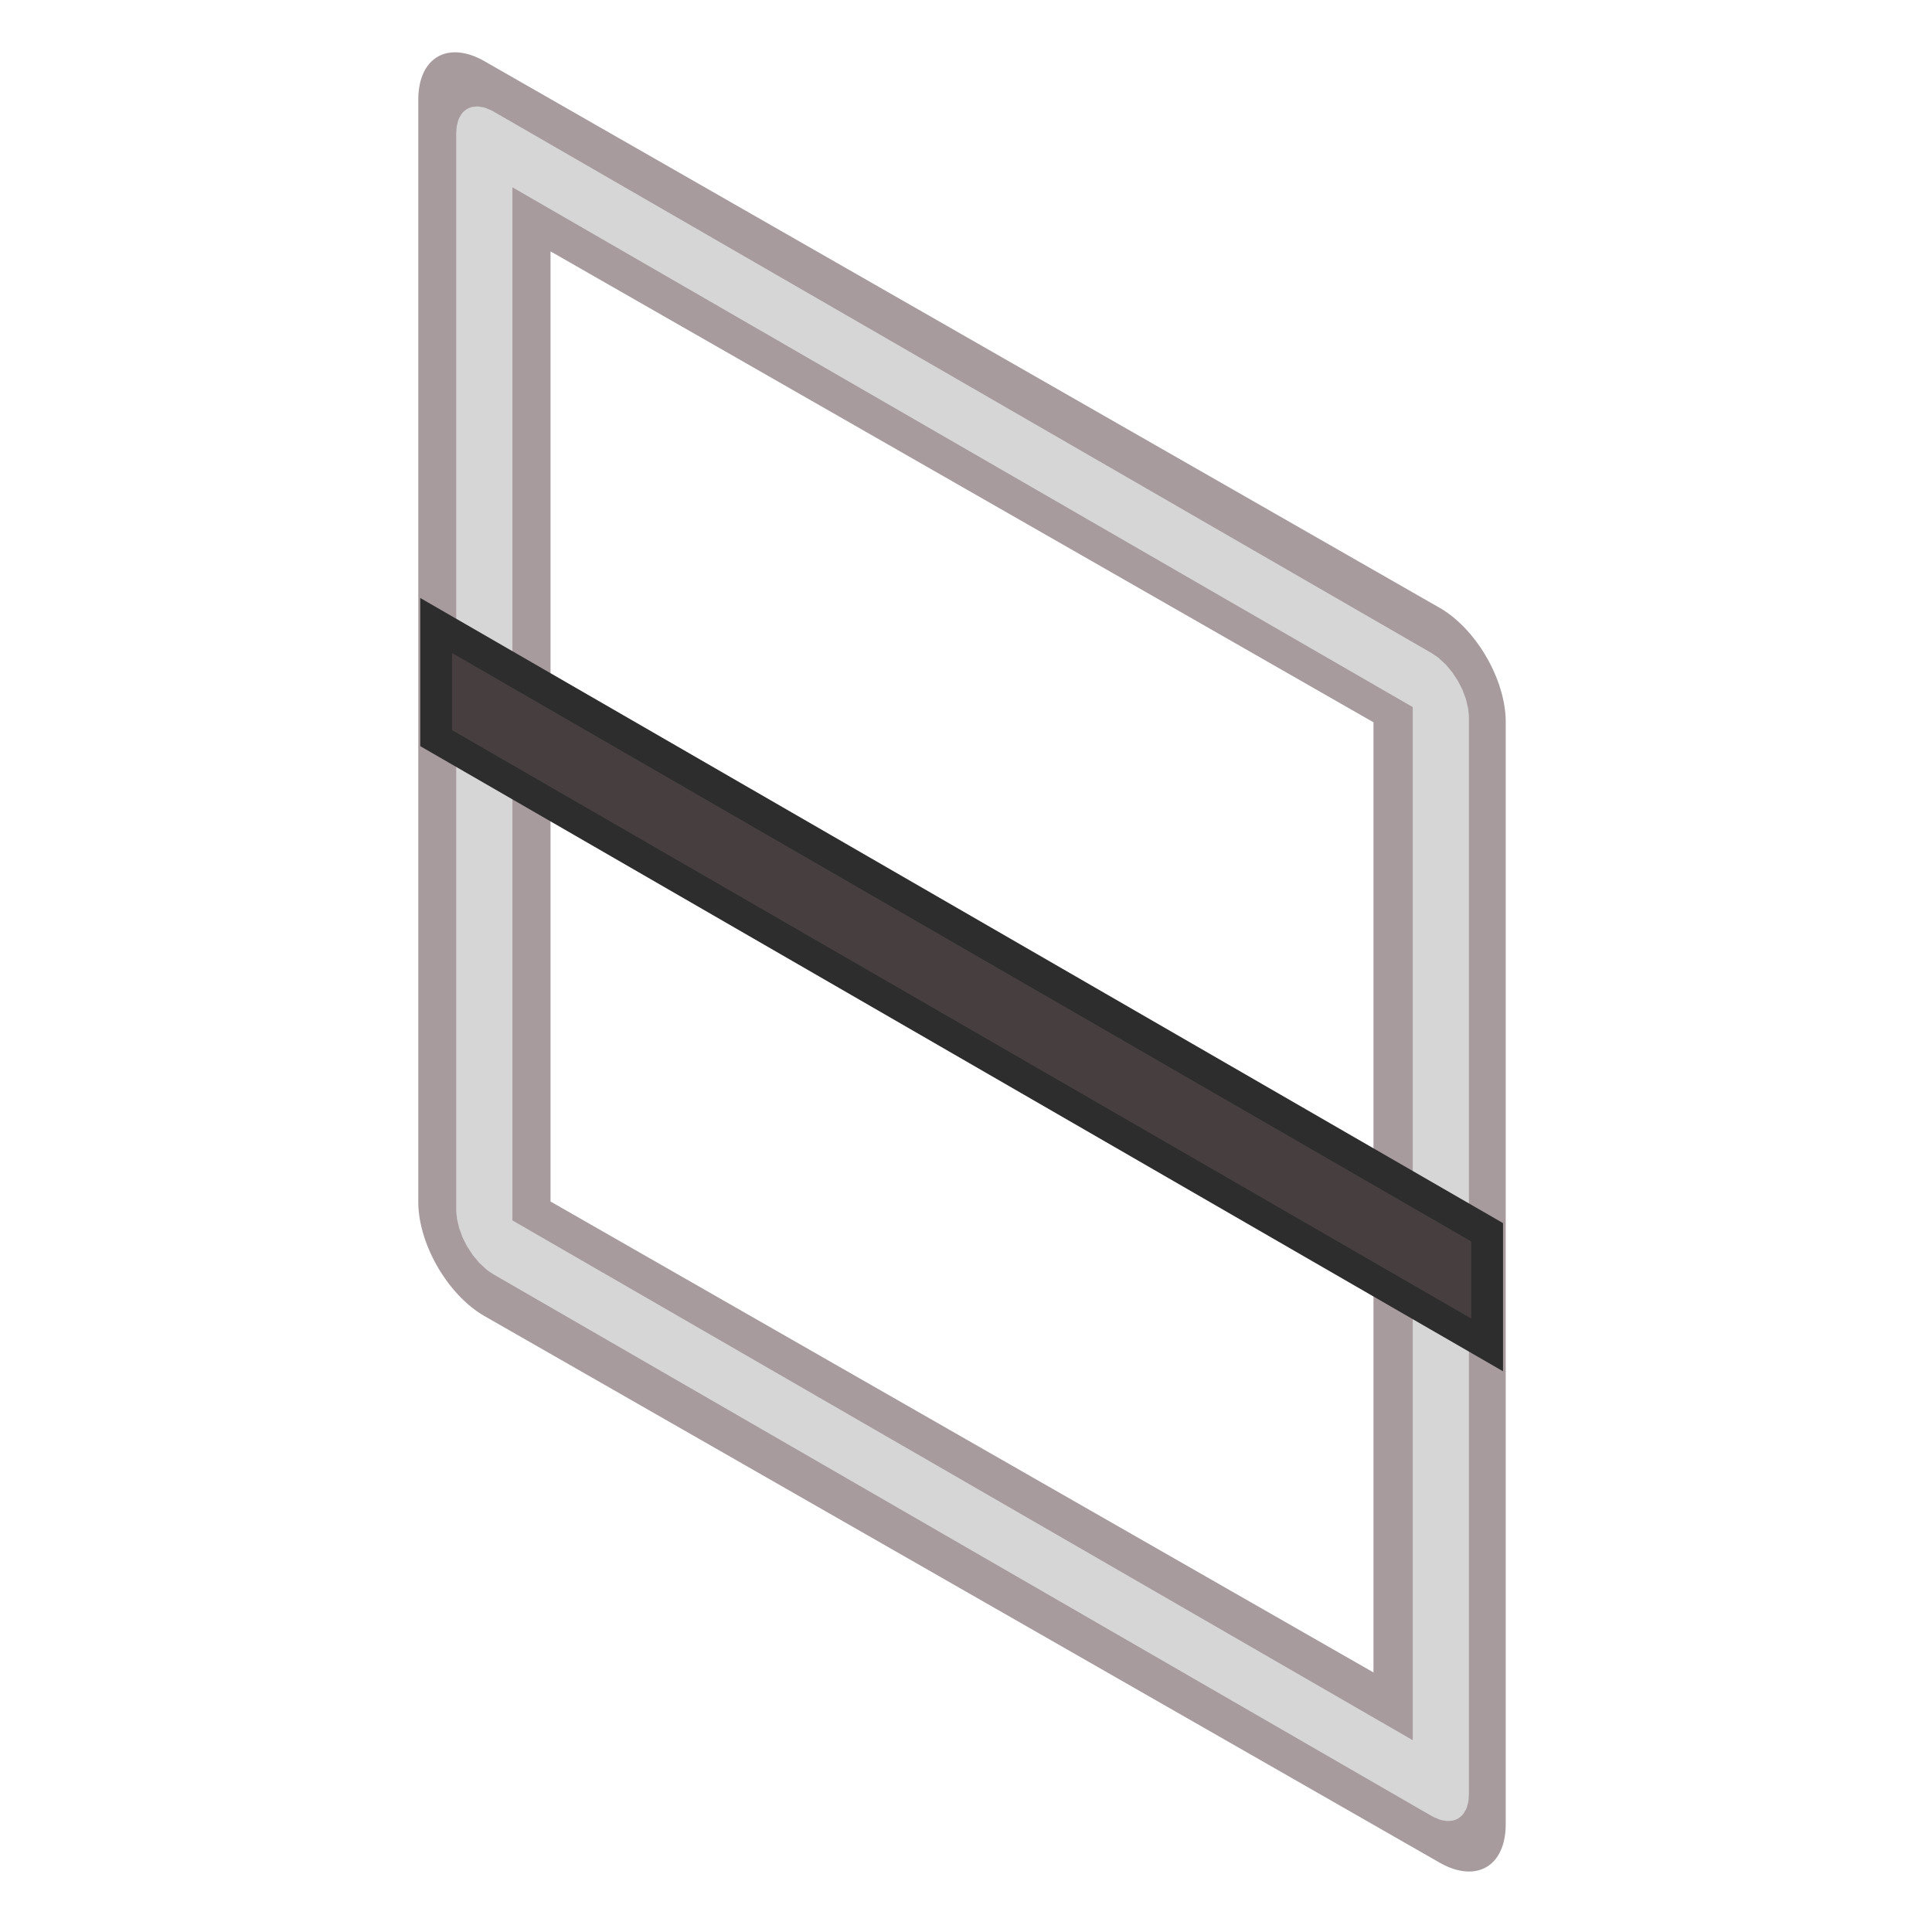
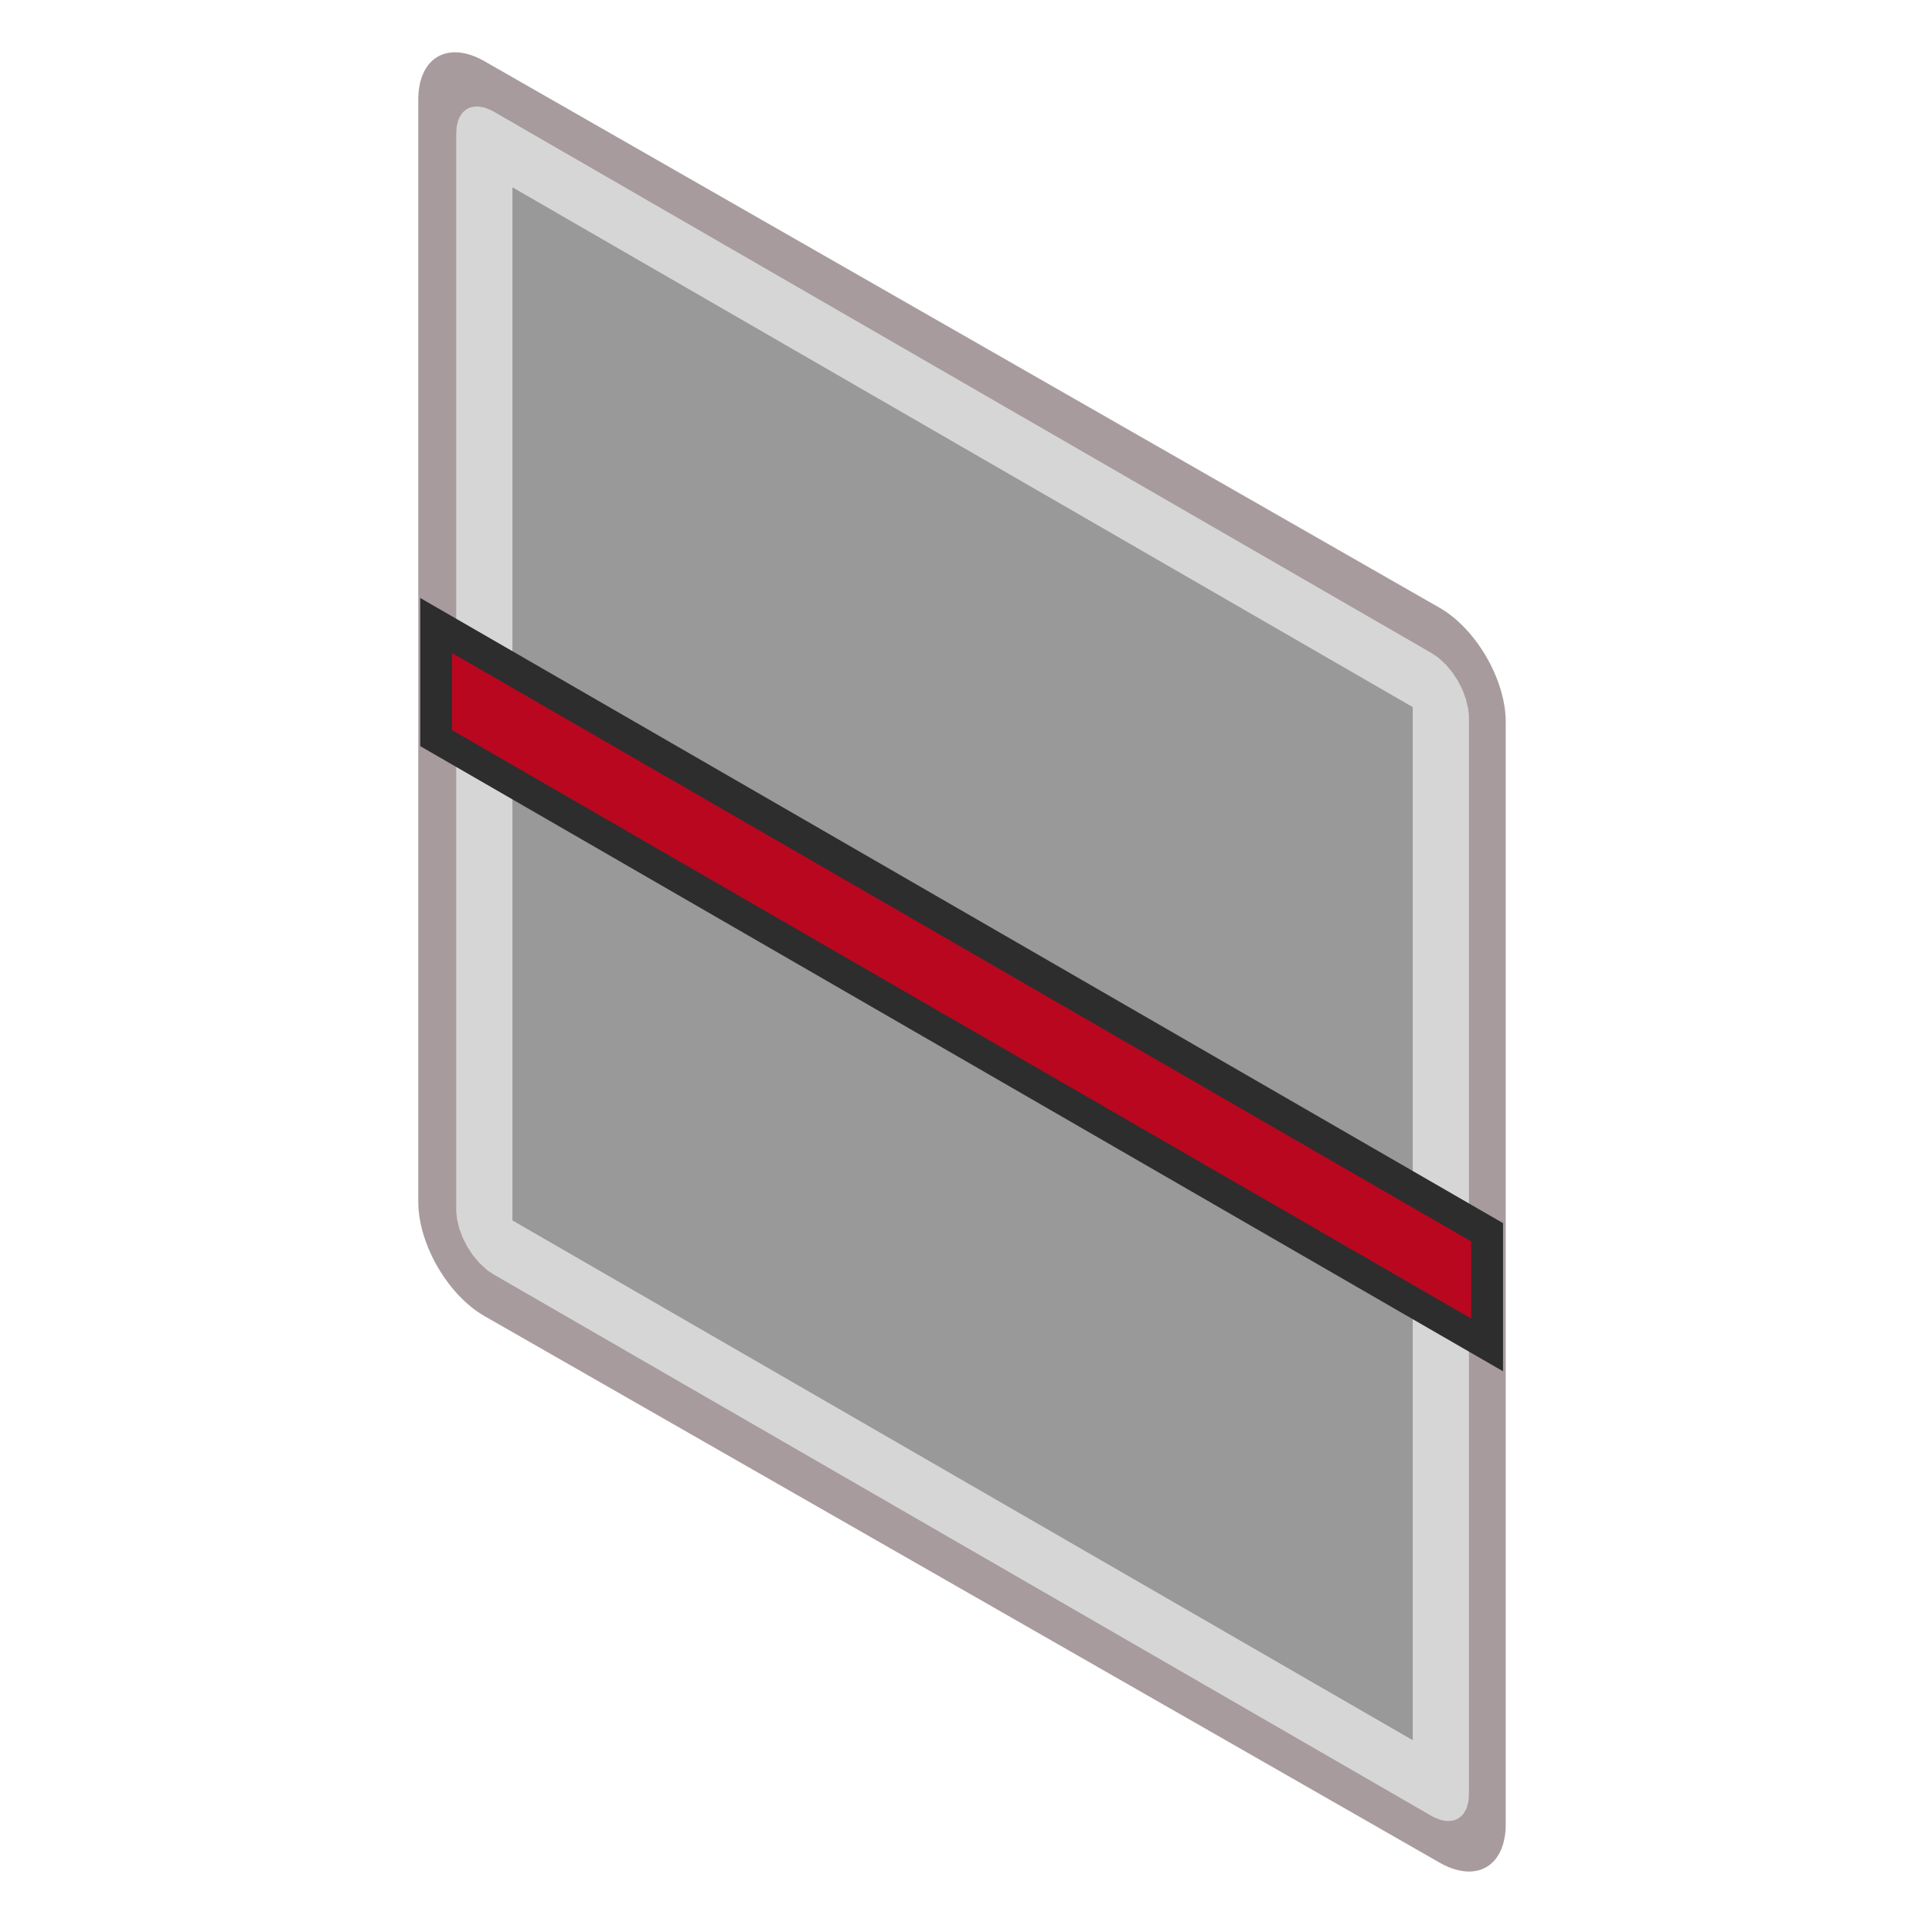
- <svg xmlns="http://www.w3.org/2000/svg" xmlns:xlink="http://www.w3.org/1999/xlink" width="64px" height="64px" id="svg5821" version="1.1">
+ <svg xmlns="http://www.w3.org/2000/svg" xmlns:xlink="http://www.w3.org/1999/xlink" version="1.1" id="svg5821" height="64px" width="64px">
  <defs id="defs5823">
    <linearGradient id="linearGradient6349">
-       <stop style="stop-color:#000000;stop-opacity:1;" offset="0" id="stop6351" />
-       <stop style="stop-color:#000000;stop-opacity:0;" offset="1" id="stop6353" />
+       <stop id="stop6351" offset="0" style="stop-color:#000000;stop-opacity:1;" />
+       <stop id="stop6353" offset="1" style="stop-color:#000000;stop-opacity:0;" />
    </linearGradient>
    <linearGradient id="linearGradient3377">
-       <stop style="stop-color:#0019a3;stop-opacity:1;" offset="0" id="stop3379" />
-       <stop style="stop-color:#0069ff;stop-opacity:1;" offset="1" id="stop3381" />
+       <stop id="stop3379" offset="0" style="stop-color:#0019a3;stop-opacity:1;" />
+       <stop id="stop3381" offset="1" style="stop-color:#0069ff;stop-opacity:1;" />
    </linearGradient>
-     <linearGradient xlink:href="#linearGradient3377" id="linearGradient3383" x1="901.188" y1="1190.875" x2="1267.906" y2="1190.875" gradientUnits="userSpaceOnUse" gradientTransform="matrix(-1,0,0,1,2199.356,0)" />
-     <radialGradient xlink:href="#linearGradient6349" id="radialGradient6355" cx="1103.64" cy="1424.447" fx="1103.64" fy="1424.447" r="194.406" gradientTransform="matrix(-1.43075,-1.3605156e-7,-1.202713e-8,0.1264801,2674.749,1244.283)" gradientUnits="userSpaceOnUse" />
-     <linearGradient xlink:href="#linearGradient3776" id="linearGradient3782" x1="33.053" y1="73.677" x2="23.483" y2="19.131" gradientUnits="userSpaceOnUse" />
+     <linearGradient gradientTransform="matrix(-1,0,0,1,2199.356,0)" gradientUnits="userSpaceOnUse" y2="1190.875" x2="1267.906" y1="1190.875" x1="901.188" id="linearGradient3383" xlink:href="#linearGradient3377" />
+     <radialGradient gradientUnits="userSpaceOnUse" gradientTransform="matrix(-1.43075,-1.3605156e-7,-1.202713e-8,0.1264801,2674.749,1244.283)" r="194.406" fy="1424.447" fx="1103.64" cy="1424.447" cx="1103.64" id="radialGradient6355" xlink:href="#linearGradient6349" />
+     <linearGradient gradientUnits="userSpaceOnUse" y2="19.131" x2="23.483" y1="73.677" x1="33.053" id="linearGradient3782" xlink:href="#linearGradient3776" />
    <linearGradient id="linearGradient3776">
-       <stop style="stop-color:#cc0000;stop-opacity:1" offset="0" id="stop3778" />
-       <stop style="stop-color:#ef2929;stop-opacity:1" offset="1" id="stop3780" />
+       <stop id="stop3778" offset="0" style="stop-color:#cc0000;stop-opacity:1" />
+       <stop id="stop3780" offset="1" style="stop-color:#ef2929;stop-opacity:1" />
    </linearGradient>
  </defs>
  <g id="layer1">
-     <g id="g3360" transform="matrix(0.1367863,0,0,0.1367863,-119.1552,-134.8696)">
-       <g id="g3360-3" transform="translate(-2.96179e-7,2.9614273e-6)">
-         <rect style="color:#000000;display:inline;overflow:visible;visibility:visible;fill:none;stroke:#a79b9e;stroke-width:36.897;stroke-linecap:round;stroke-linejoin:round;stroke-miterlimit:4;stroke-dasharray:none;stroke-dashoffset:0;stroke-opacity:1;marker:none;enable-background:accumulate" id="rect3860-36" width="266.522" height="266.997" x="1138.813" y="-720.628" transform="matrix(0.8679357,0.4966765,0,-1,0,0)" />
-         <rect style="color:#000000;display:inline;overflow:visible;visibility:visible;fill:none;stroke:#d6d6d6;stroke-width:15.712;stroke-linecap:round;stroke-linejoin:round;stroke-miterlimit:4;stroke-dasharray:none;stroke-dashoffset:0;stroke-opacity:1;marker:none;enable-background:accumulate" id="rect3860-3" width="267.478" height="265.906" x="1141.301" y="-714.817" transform="matrix(0.8660254,0.5,0,-1,0,0)" ry="2.586" />
-         <g id="g4162" transform="translate(0,47.12321)">
-           <rect transform="matrix(0.8660254,0.5,0,1,0,0)" rx="0" ry="0" y="528.828" x="1130.228" height="22.204" width="289.102" id="rect4154" style="fill:none;fill-opacity:1;stroke:#2d2d2d;stroke-width:13.68;stroke-miterlimit:4;stroke-dasharray:none;stroke-opacity:1" />
-           <rect transform="matrix(0.8660254,0.5,0,1,0,0)" ry="0" y="530.869" x="1132.276" height="18.677" width="285.006" id="rect4156" style="fill:#473f3f;fill-opacity:1;stroke:none;stroke-width:14.621;stroke-miterlimit:4;stroke-dasharray:none;stroke-opacity:1" />
-         </g>
+     <g transform="matrix(0.1367863,0,0,0.1367863,-119.1552,-134.8696)" id="g3360">
+       <g transform="translate(-2.96179e-7,2.9614273e-6)" id="g3360-3">
+         <rect transform="matrix(0.8679357,0.4966765,0,-1,0,0)" y="-720.628" x="1138.813" height="266.997" width="266.522" id="rect3860-36" style="color:#000000;display:inline;overflow:visible;visibility:visible;fill:none;stroke:#a79b9e;stroke-width:36.897;stroke-linecap:round;stroke-linejoin:round;stroke-miterlimit:4;stroke-dasharray:none;stroke-dashoffset:0;stroke-opacity:1;marker:none;enable-background:accumulate" />
+         <rect ry="2.586" transform="matrix(0.8660254,0.5,0,-1,0,0)" y="-714.817" x="1141.301" height="265.906" width="267.478" id="rect3860-3" style="color:#000000;display:inline;overflow:visible;visibility:visible;fill:#999999;stroke:#d6d6d6;stroke-width:15.712;stroke-linecap:round;stroke-linejoin:round;stroke-miterlimit:4;stroke-dasharray:none;stroke-dashoffset:0;stroke-opacity:1;marker:none;enable-background:accumulate;fill-opacity:1" />
+         <rect transform="matrix(0.8660254,0.5,0,1,0,0)" rx="0" ry="0" y="575.952" x="1130.228" height="22.204" width="289.102" id="rect4154" style="fill:none;fill-opacity:1;stroke:#2d2d2d;stroke-width:13.68;stroke-miterlimit:4;stroke-dasharray:none;stroke-opacity:1" />
+         <rect transform="matrix(0.8660254,0.5,0,1,0,0)" ry="0" y="577.992" x="1132.276" height="18.677" width="285.006" id="rect4156" style="fill:#b90720;fill-opacity:1;stroke:none;stroke-width:14.621;stroke-miterlimit:4;stroke-dasharray:none;stroke-opacity:1" />
      </g>
    </g>
  </g>
</svg>
